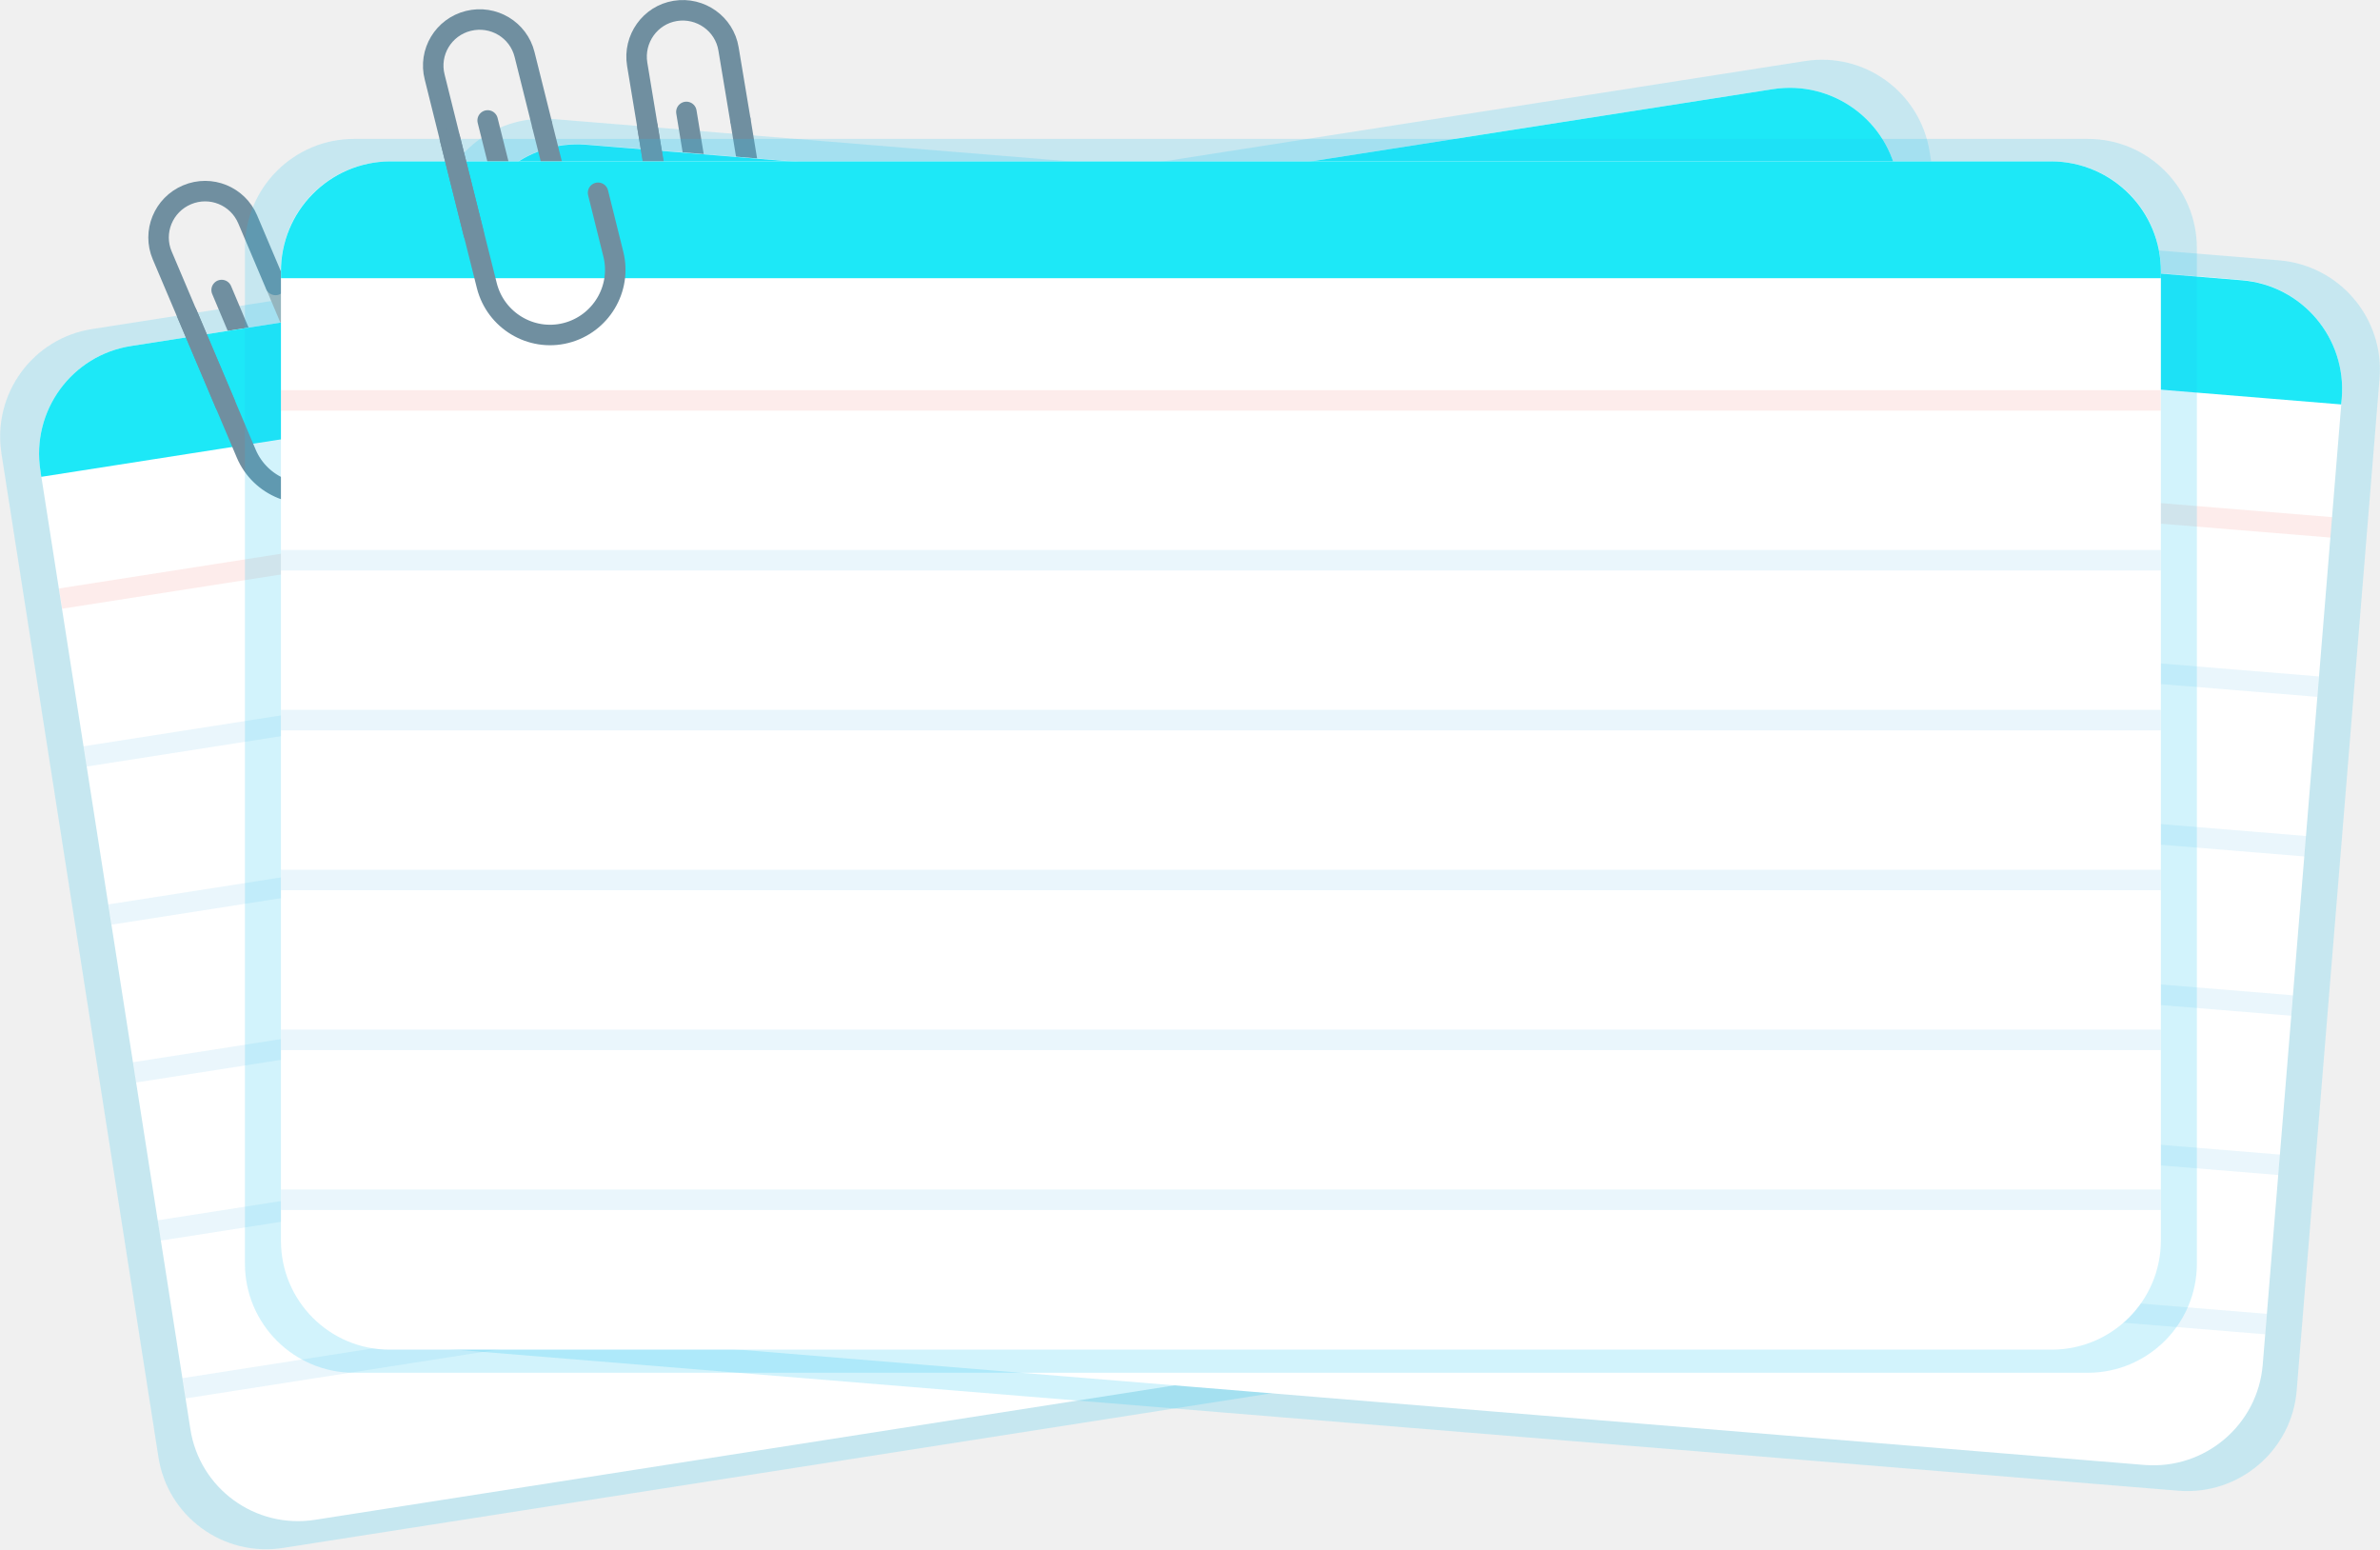
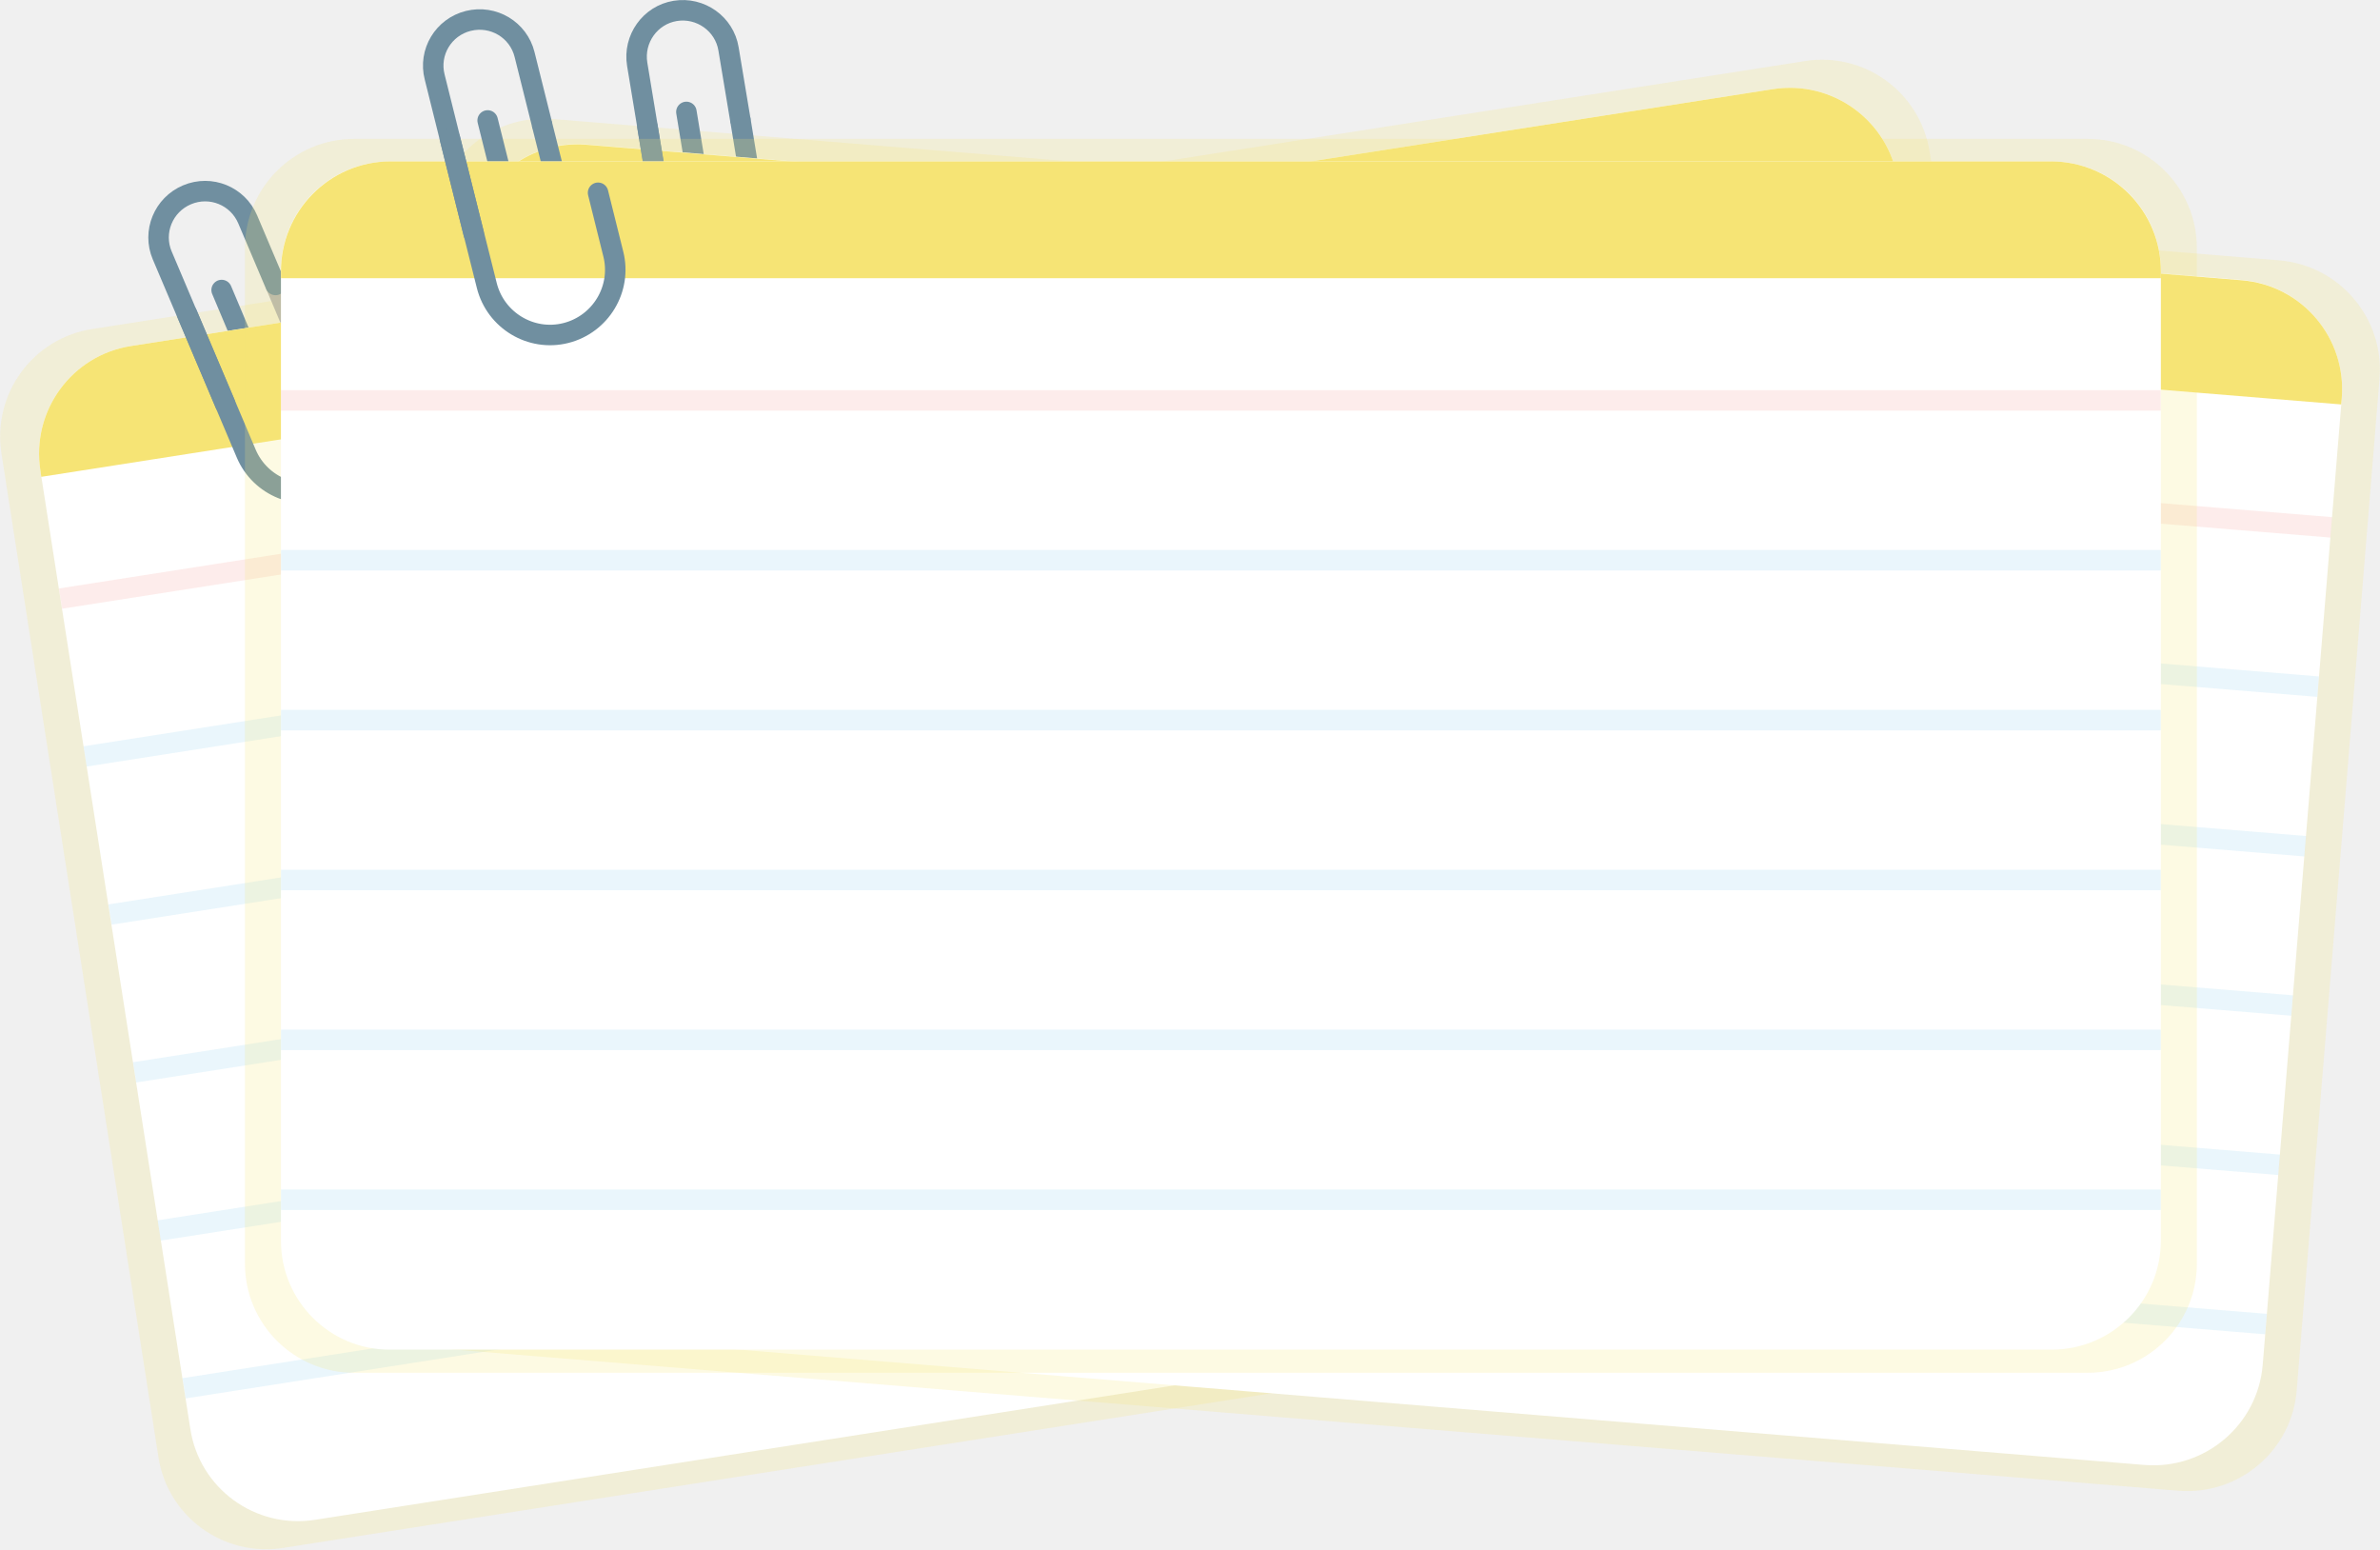
<svg xmlns="http://www.w3.org/2000/svg" version="1.1" id="Layer_1" x="0px" y="0px" viewBox="0 0 812.9 529.1" style="enable-background:new 0 0 812.9 529.1;" xml:space="preserve">
  <style type="text/css">
- 	.st0{opacity:0.2;fill:#20C5F2;enable-background:new    ;}
+ 	.st0{opacity:0.2;fill:#F6E475;enable-background:new    ;}
	.st1{fill:none;stroke:#B3B3B3;stroke-width:7;stroke-miterlimit:10;}
	.st2{fill:none;stroke:#708FA0;stroke-width:7;stroke-linecap:round;stroke-linejoin:round;}
	.st3{fill:#FFFFFF;}
- 	.st4{fill:#1DE8F7;}
+ 	.st4{fill:#F6E475;}
	.st5{opacity:0.1;fill:none;stroke:#EF4230;stroke-width:7;stroke-miterlimit:10;enable-background:new    ;}
	.st6{opacity:0.1;fill:none;stroke:#26A6E0;stroke-width:7;stroke-miterlimit:10;enable-background:new    ;}
	.st7{fill:none;stroke:#708FA0;stroke-width:7;stroke-miterlimit:10;}
</style>
  <g id="Component_4_22" transform="translate(0 3.524)">
    <g id="Group_37" transform="translate(0 11.525)">
      <path id="Rectangle_8" class="st0" d="M659.1,36.9l53.6,342.6c3.2,20.4-10.7,39.5-31.1,42.6L96.7,513.6    c-20.4,3.2-39.5-10.7-42.6-31.1L0.5,139.9c-3.2-20.4,10.7-39.5,31.1-42.6L616.5,5.8C636.9,2.6,655.9,16.5,659.1,36.9z" />
      <line id="Line_77" class="st1" x1="94.1" y1="82.2" x2="105.6" y2="109.4" />
      <path id="Path_81" class="st2" d="M105.4,108.9l2.7,6.4c1.9,4.5-0.2,9.7-4.7,11.6l0,0c-4.5,1.9-9.7-0.2-11.6-4.7l0,0l-2.7-6.4    L75.7,84" />
      <path id="Rectangle_9" class="st3" d="M648.2,46.5l51.2,327.2c3.2,20.4-10.7,39.5-31.1,42.6L107.6,504    c-20.4,3.2-39.5-10.7-42.6-31.1L13.8,145.7c-3.2-20.4,10.7-39.5,31.1-42.6l560.6-87.7C625.9,12.2,645,26.1,648.2,46.5z" />
      <path id="Rectangle_10" class="st4" d="M648.2,46.5l0.3,2.1l0,0L14.1,147.8l0,0l-0.3-2.1c-3.2-20.4,10.7-39.5,31.1-42.6l0,0    l560.6-87.7C625.9,12.2,645,26.1,648.2,46.5z" />
      <g id="Group_35" transform="translate(25.993 90.182)">
        <line id="Line_78" class="st5" x1="-5.3" y1="99.2" x2="629" y2="0" />
        <line id="Line_79" class="st6" x1="3.1" y1="153.1" x2="637.5" y2="53.9" />
        <line id="Line_80" class="st6" x1="11.6" y1="207.1" x2="645.9" y2="107.9" />
        <line id="Line_81" class="st6" x1="20" y1="261" x2="654.3" y2="161.8" />
        <line id="Line_82" class="st6" x1="28.4" y1="315" x2="662.8" y2="215.8" />
        <line id="Line_83" class="st6" x1="36.9" y1="368.9" x2="671.2" y2="269.7" />
      </g>
      <g id="Group_36" transform="translate(59.504 50.17)">
        <path id="Path_83" class="st2" d="M17.4,72.7L-4.1,22C-7.5,14-3.7,4.7,4.4,1.3l0,0c8.1-3.4,17.3,0.4,20.7,8.4l0,0l9.5,22.4" />
        <path id="Path_84" class="st2" d="M4.4,42l20.2,47.7c4.8,11.3,17.9,16.6,29.2,11.8l0,0l0,0c11.3-4.8,16.6-17.9,11.8-29.2l0,0     l-8.4-19.8" />
      </g>
    </g>
    <g id="Group_40" transform="translate(122.242)">
      <path id="Rectangle_11" class="st0" d="M690.5,125.8l-28.3,345.6c-1.7,20.5-19.7,35.8-40.3,34.2l-590-48.3    C11.4,455.6-3.9,437.6-2.3,417L26.1,71.3c1.7-20.5,19.7-35.8,40.3-34.2l590,48.3C676.9,87.2,692.2,105.2,690.5,125.8z" />
      <line id="Line_84" class="st7" x1="130.6" y1="37.2" x2="135.4" y2="66.4" />
      <path id="Path_85" class="st2" d="M135.3,65.8l1.1,6.9c0.8,4.8-2.5,9.4-7.3,10.2l0,0l0,0c-4.8,0.8-9.4-2.5-10.2-7.3l0,0l-1.1-6.9    l-5.6-34" />
      <path id="Rectangle_12" class="st3" d="M677.6,132.5l-27,330.1c-1.7,20.5-19.7,35.8-40.3,34.2L44.8,450.4    c-20.5-1.7-35.8-19.7-34.2-40.3L37.6,80c1.7-20.5,19.7-35.8,40.3-34.2l565.6,46.3C664,93.9,679.3,111.9,677.6,132.5z" />
      <path id="Rectangle_13" class="st4" d="M677.6,132.5l-0.2,2.1l0,0l-640-52.4l0,0l0.2-2.1c1.7-20.5,19.7-35.8,40.3-34.2l0,0    l565.6,46.3C664,93.9,679.3,111.9,677.6,132.5z" />
      <g id="Group_38" transform="translate(17.116 124.182)">
        <line id="Line_85" class="st5" x1="17" y1="0" x2="656.9" y2="52.4" />
        <line id="Line_86" class="st6" x1="12.5" y1="54.4" x2="652.4" y2="106.8" />
        <line id="Line_87" class="st6" x1="8.1" y1="108.8" x2="648" y2="161.3" />
        <line id="Line_88" class="st6" x1="3.6" y1="163.3" x2="643.5" y2="215.7" />
        <line id="Line_89" class="st6" x1="-0.9" y1="217.7" x2="639.1" y2="270.1" />
        <line id="Line_90" class="st6" x1="-5.3" y1="272.1" x2="634.6" y2="324.5" />
      </g>
      <g id="Group_39" transform="translate(100.493)">
        <path id="Path_87" class="st2" d="M3.9,72.8l-9-54.4C-6.5,9.8-0.7,1.6,7.9,0.2l0,0c8.6-1.4,16.8,4.4,18.2,13l0,0l4,24" />
        <path id="Path_88" class="st2" d="M-1.6,39.8l8.4,51.1c2,12.1,13.5,20.4,25.6,18.3l0,0c12.1-2,20.4-13.5,18.3-25.6l-3.5-21.2" />
      </g>
    </g>
    <g id="Group_43" transform="translate(88.958 3.112)">
      <path id="Rectangle_14" class="st0" d="M661.4,78.1v346.8c0,20.6-16.7,37.3-37.3,37.3H32c-20.6,0-37.3-16.7-37.3-37.3V78.1    c0-20.6,16.7-37.3,37.3-37.3h592C644.7,40.7,661.4,57.5,661.4,78.1z" />
      <line id="Line_91" class="st7" x1="96.1" y1="35.6" x2="103.3" y2="64.2" />
      <path id="Path_89" class="st2" d="M103.1,63.7l1.7,6.8c1.2,4.7-1.7,9.5-6.4,10.7l0,0l0,0c-4.7,1.2-9.5-1.7-10.7-6.4L86,68    l-8.4-33.5" />
      <path id="Rectangle_15" class="st3" d="M649.1,85.8V417c0,20.6-16.7,37.3-37.3,37.3H44.3C23.7,454.4,7,437.7,7,417.1V85.8    c0-20.6,16.7-37.3,37.3-37.3h567.4C632.4,48.5,649.1,65.2,649.1,85.8z" />
      <g id="Group_41" transform="translate(12.336 130.102)">
        <line id="Line_92" class="st5" x1="-5.3" y1="0" x2="636.7" y2="0" />
        <line id="Line_93" class="st6" x1="-5.3" y1="54.6" x2="636.7" y2="54.6" />
        <line id="Line_94" class="st6" x1="-5.3" y1="109.2" x2="636.7" y2="109.2" />
        <line id="Line_95" class="st6" x1="-5.3" y1="163.8" x2="636.7" y2="163.8" />
        <line id="Line_96" class="st6" x1="-5.3" y1="218.4" x2="636.7" y2="218.4" />
        <line id="Line_97" class="st6" x1="-5.3" y1="273" x2="636.7" y2="273" />
      </g>
      <g id="Group_299" transform="translate(4032.606 -991.82)">
        <path id="Rectangle_16" class="st4" d="M-3383.5,1078v2.2h-642.1v-2.2c-0.1-20.7,16.6-37.6,37.3-37.7h567.4     C-3400.1,1040.4-3383.4,1057.3-3383.5,1078z" />
      </g>
      <g id="Group_42" transform="translate(64.315)">
        <path id="Path_91" class="st2" d="M8.5,73.1L-4.8,19.7C-7,11.2-1.8,2.6,6.7,0.5l0,0c8.5-2.1,17.1,3,19.2,11.5l5.9,23.6" />
        <path id="Path_92" class="st2" d="M0.4,40.7L13,90.9c3,11.9,15.1,19.2,27,16.2l0,0l0,0c11.9-3,19.2-15.1,16.2-27l0,0L51,59.2" />
      </g>
    </g>
  </g>
</svg>
